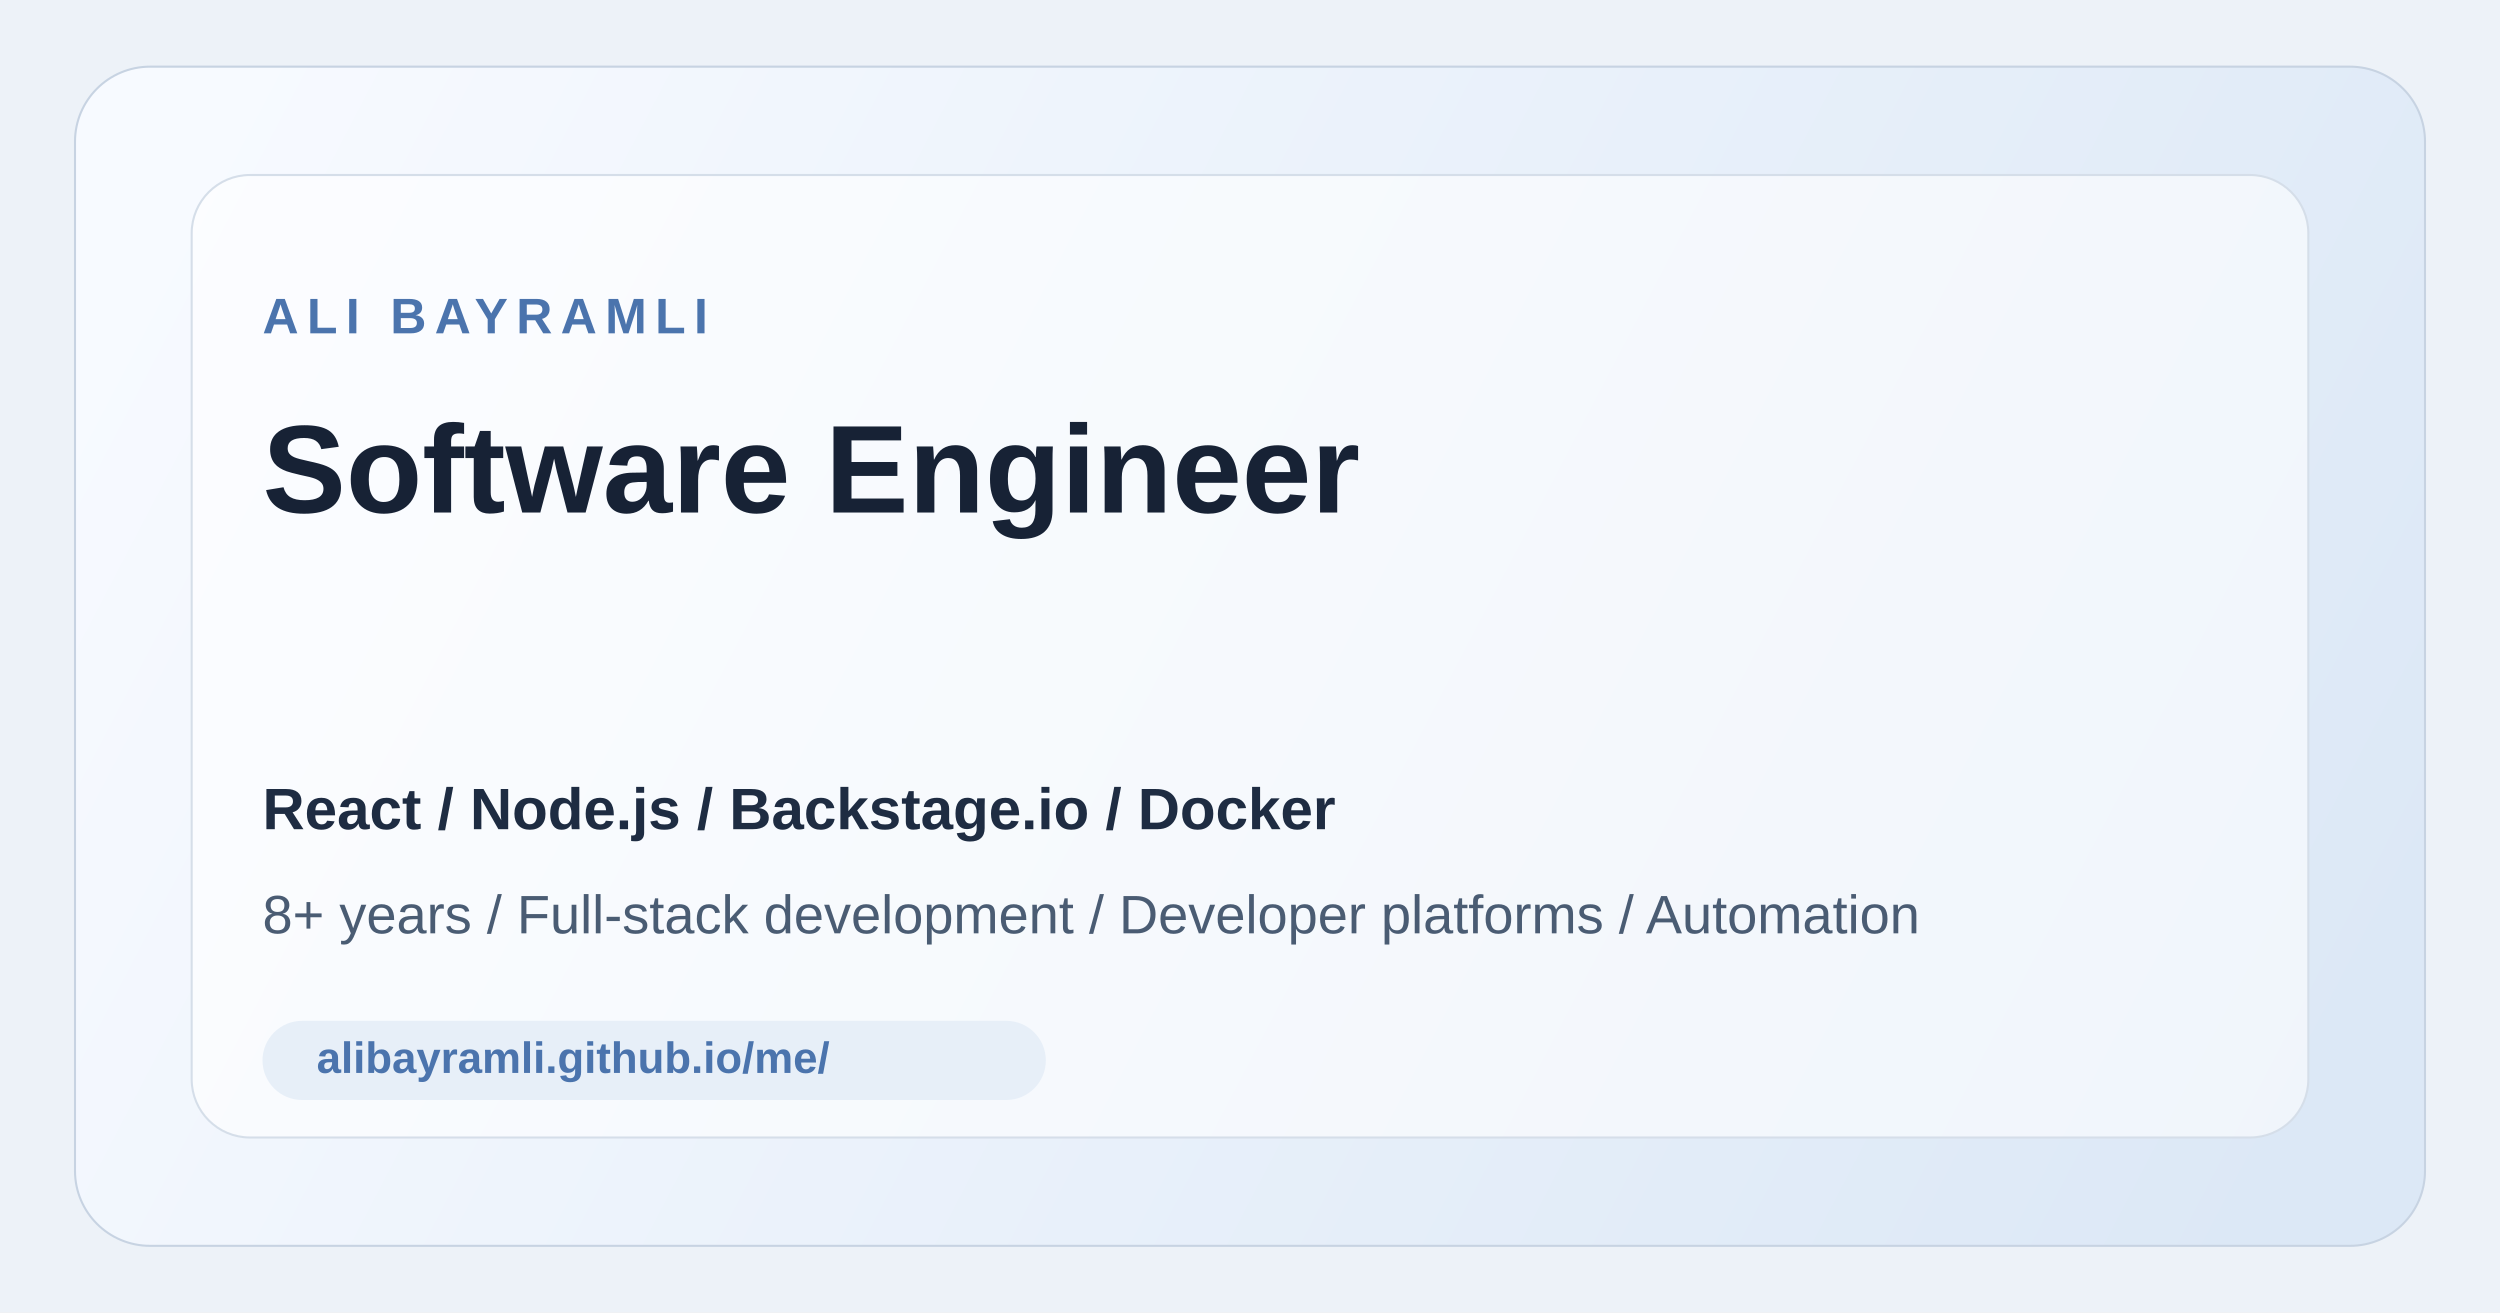
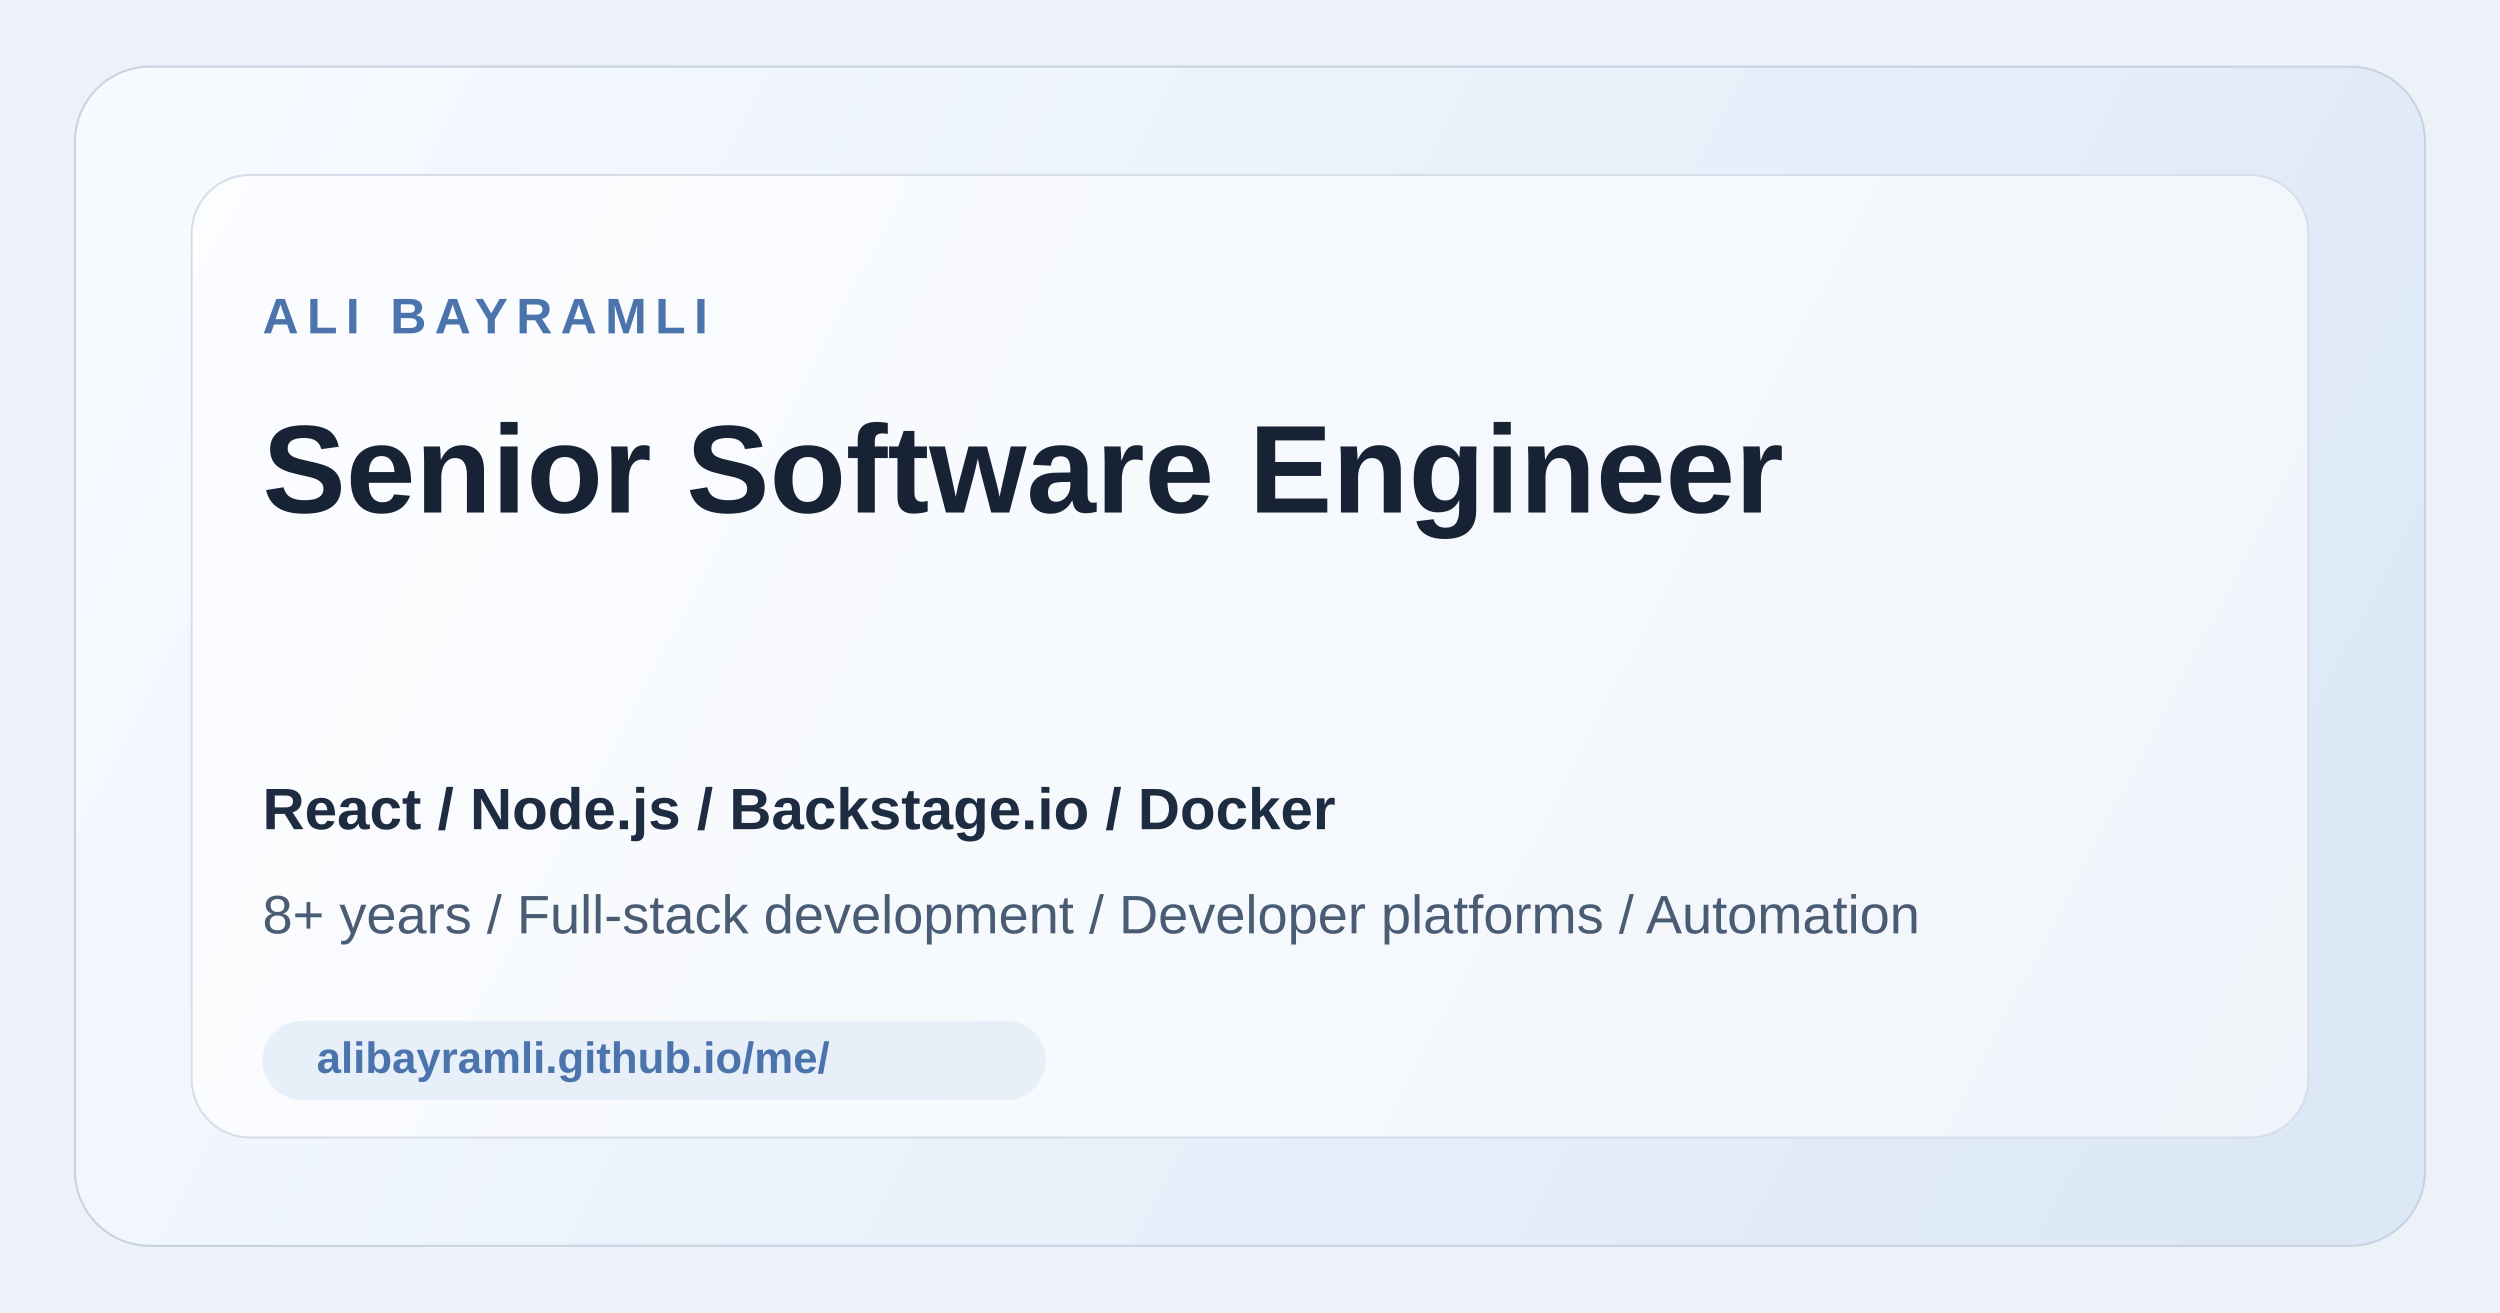
<svg xmlns="http://www.w3.org/2000/svg" width="1200" height="630" viewBox="0 0 1200 630" fill="none">
  <defs>
    <linearGradient id="bg" x1="96" y1="64" x2="1088" y2="582" gradientUnits="userSpaceOnUse">
      <stop stop-color="#F7FAFF" />
      <stop offset="1" stop-color="#DCE8F6" />
    </linearGradient>
  </defs>
  <rect width="1200" height="630" fill="#EDF2F8" />
  <rect x="36" y="32" width="1128" height="566" rx="36" fill="url(#bg)" />
  <rect x="36" y="32" width="1128" height="566" rx="36" stroke="#C7D3E2" />
  <rect x="92" y="84" width="1016" height="462" rx="28" fill="#FFFFFF" fill-opacity="0.58" stroke="#D5DEE9" />
  <text x="126" y="160" fill="#4B74AD" font-family="'Segoe UI', Arial, sans-serif" font-size="24" font-weight="700" letter-spacing="4">ALI BAYRAMLI</text>
-   <text x="126" y="246" fill="#172235" font-family="'Segoe UI', Arial, sans-serif" font-size="60" font-weight="700">Software Engineer</text>
+   <text x="126" y="246" fill="#172235" font-family="'Segoe UI', Arial, sans-serif" font-size="60" font-weight="700">Senior Software Engineer</text>
  <text x="126" y="398" fill="#1E2C42" font-family="'Segoe UI', Arial, sans-serif" font-size="28" font-weight="700">React / Node.js / Backstage.io / Docker</text>
  <text x="126" y="448" fill="#4A5C73" font-family="'Segoe UI', Arial, sans-serif" font-size="26">8+ years / Full-stack development / Developer platforms / Automation</text>
  <rect x="126" y="490" width="376" height="38" rx="19" fill="#E7EFF8" />
  <text x="152" y="515" fill="#4B74AD" font-family="'Segoe UI', Arial, sans-serif" font-size="21" font-weight="700">alibayramli.github.io/me/</text>
</svg>
